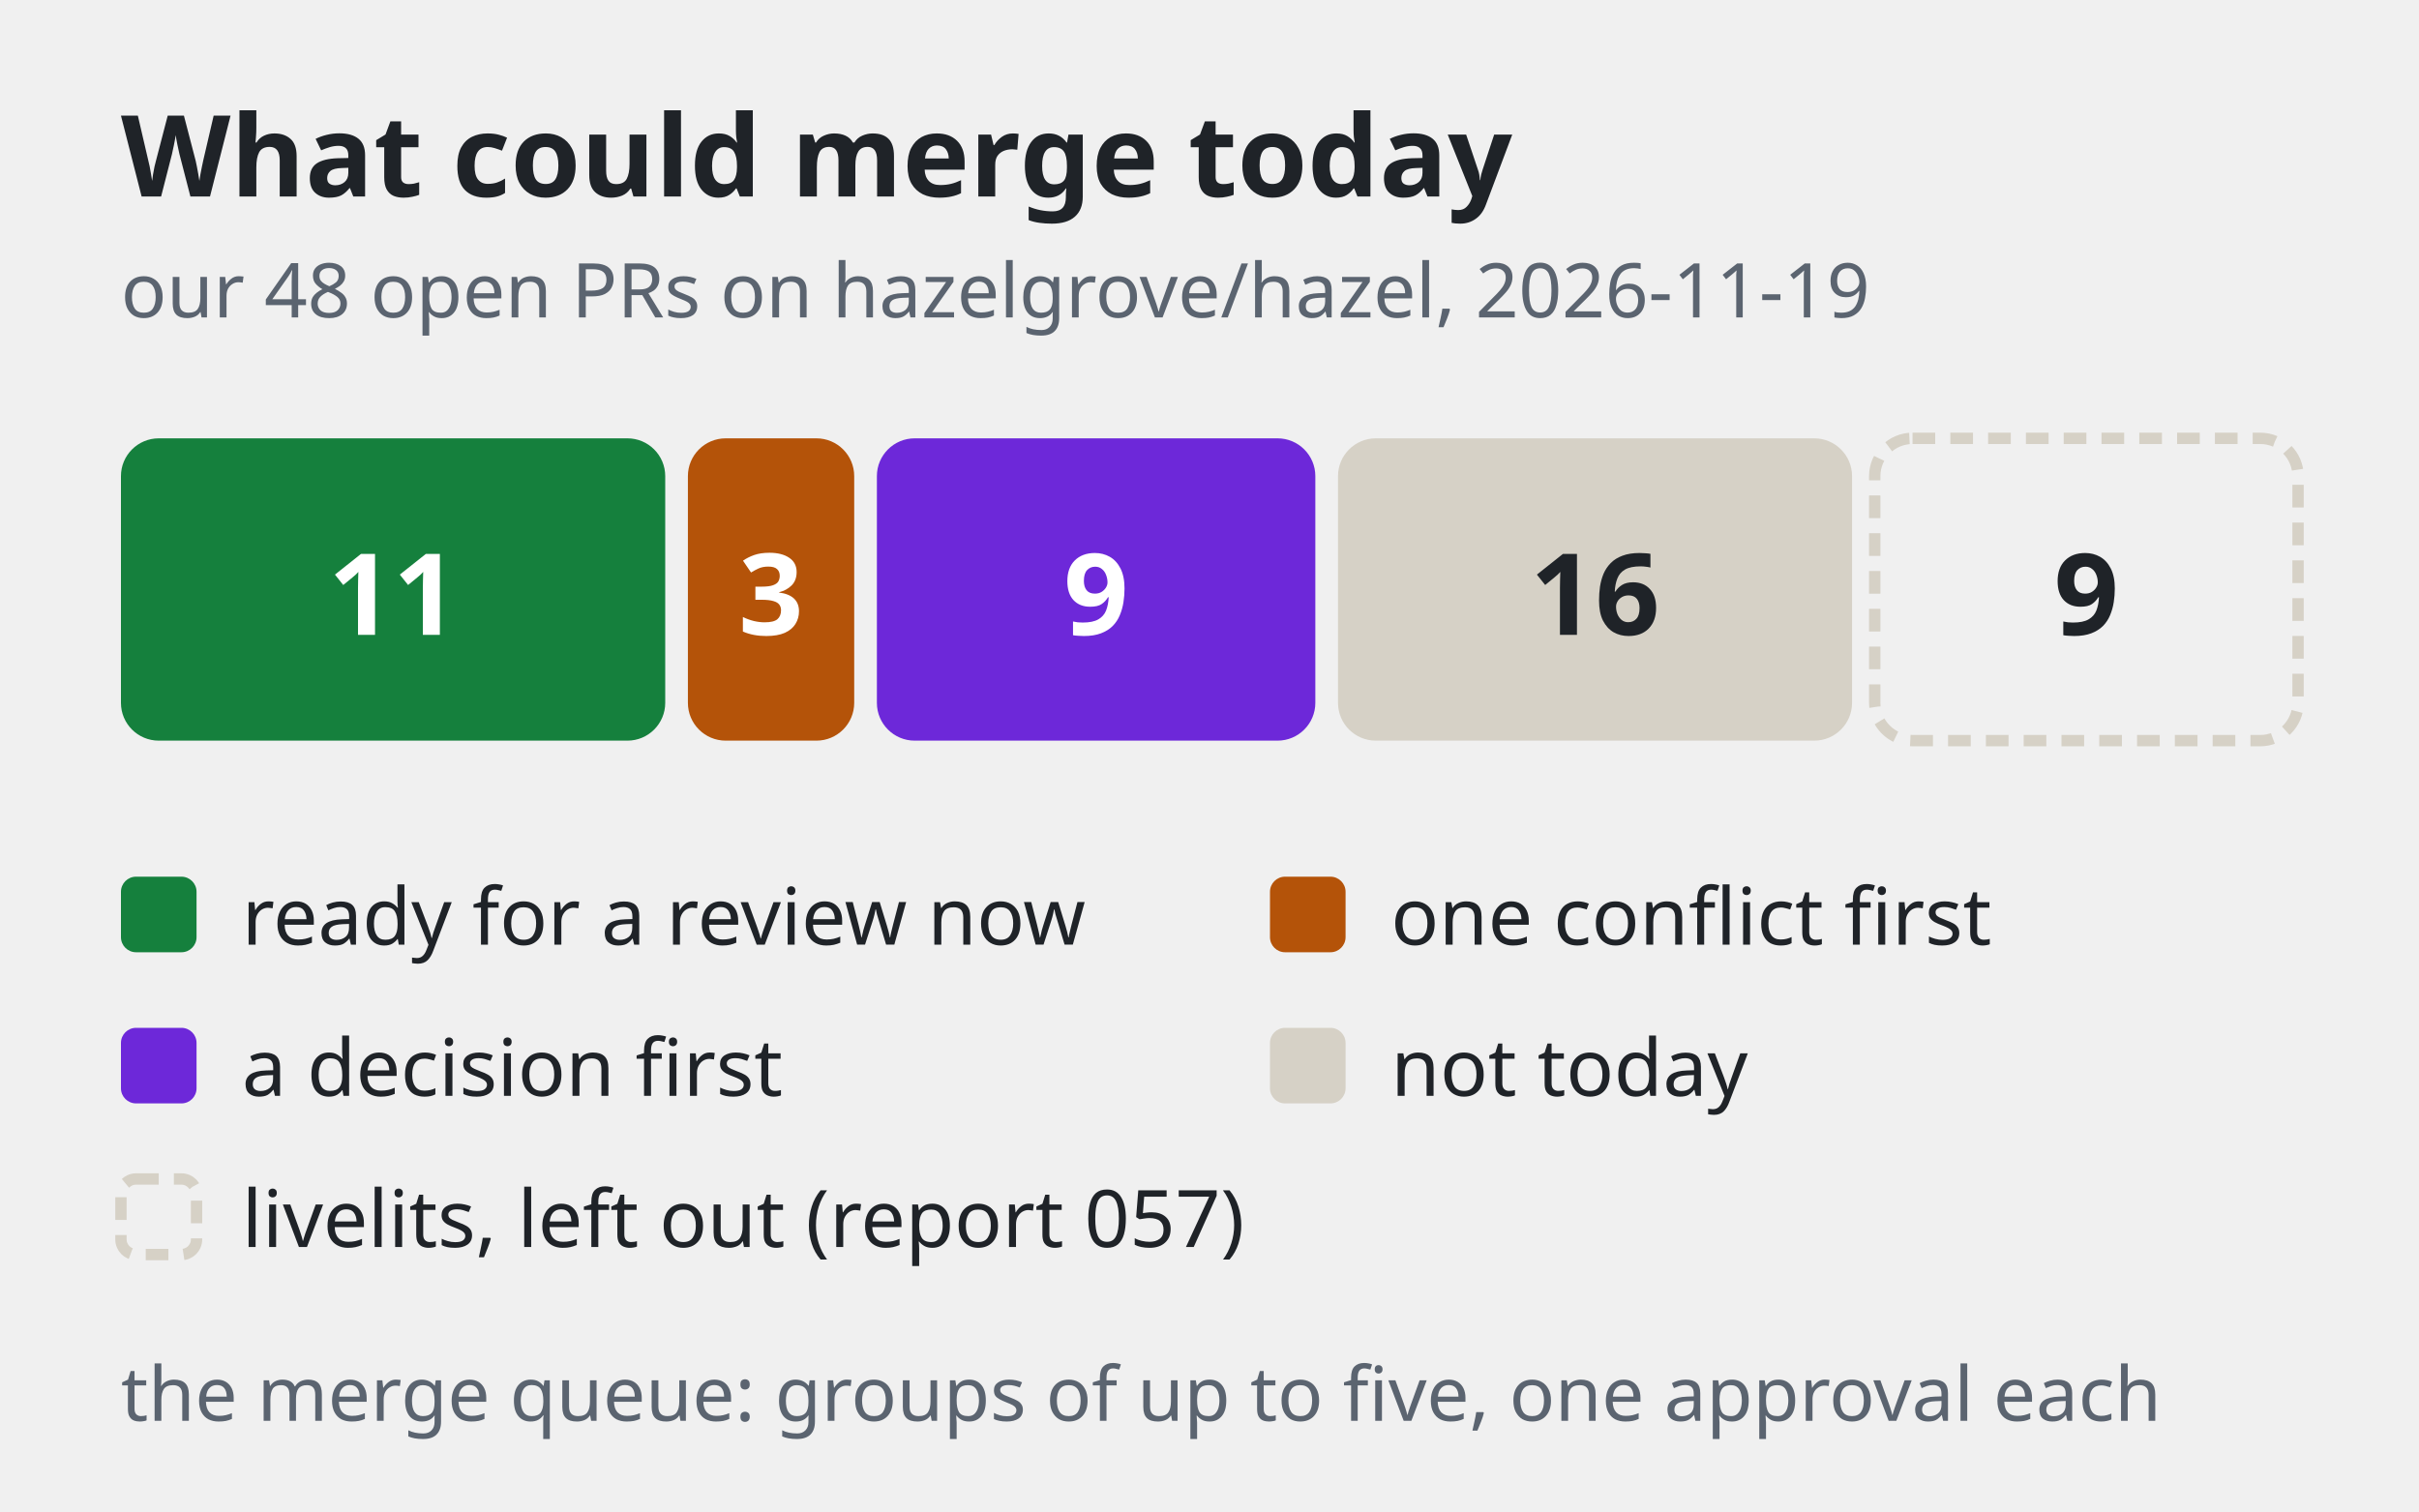
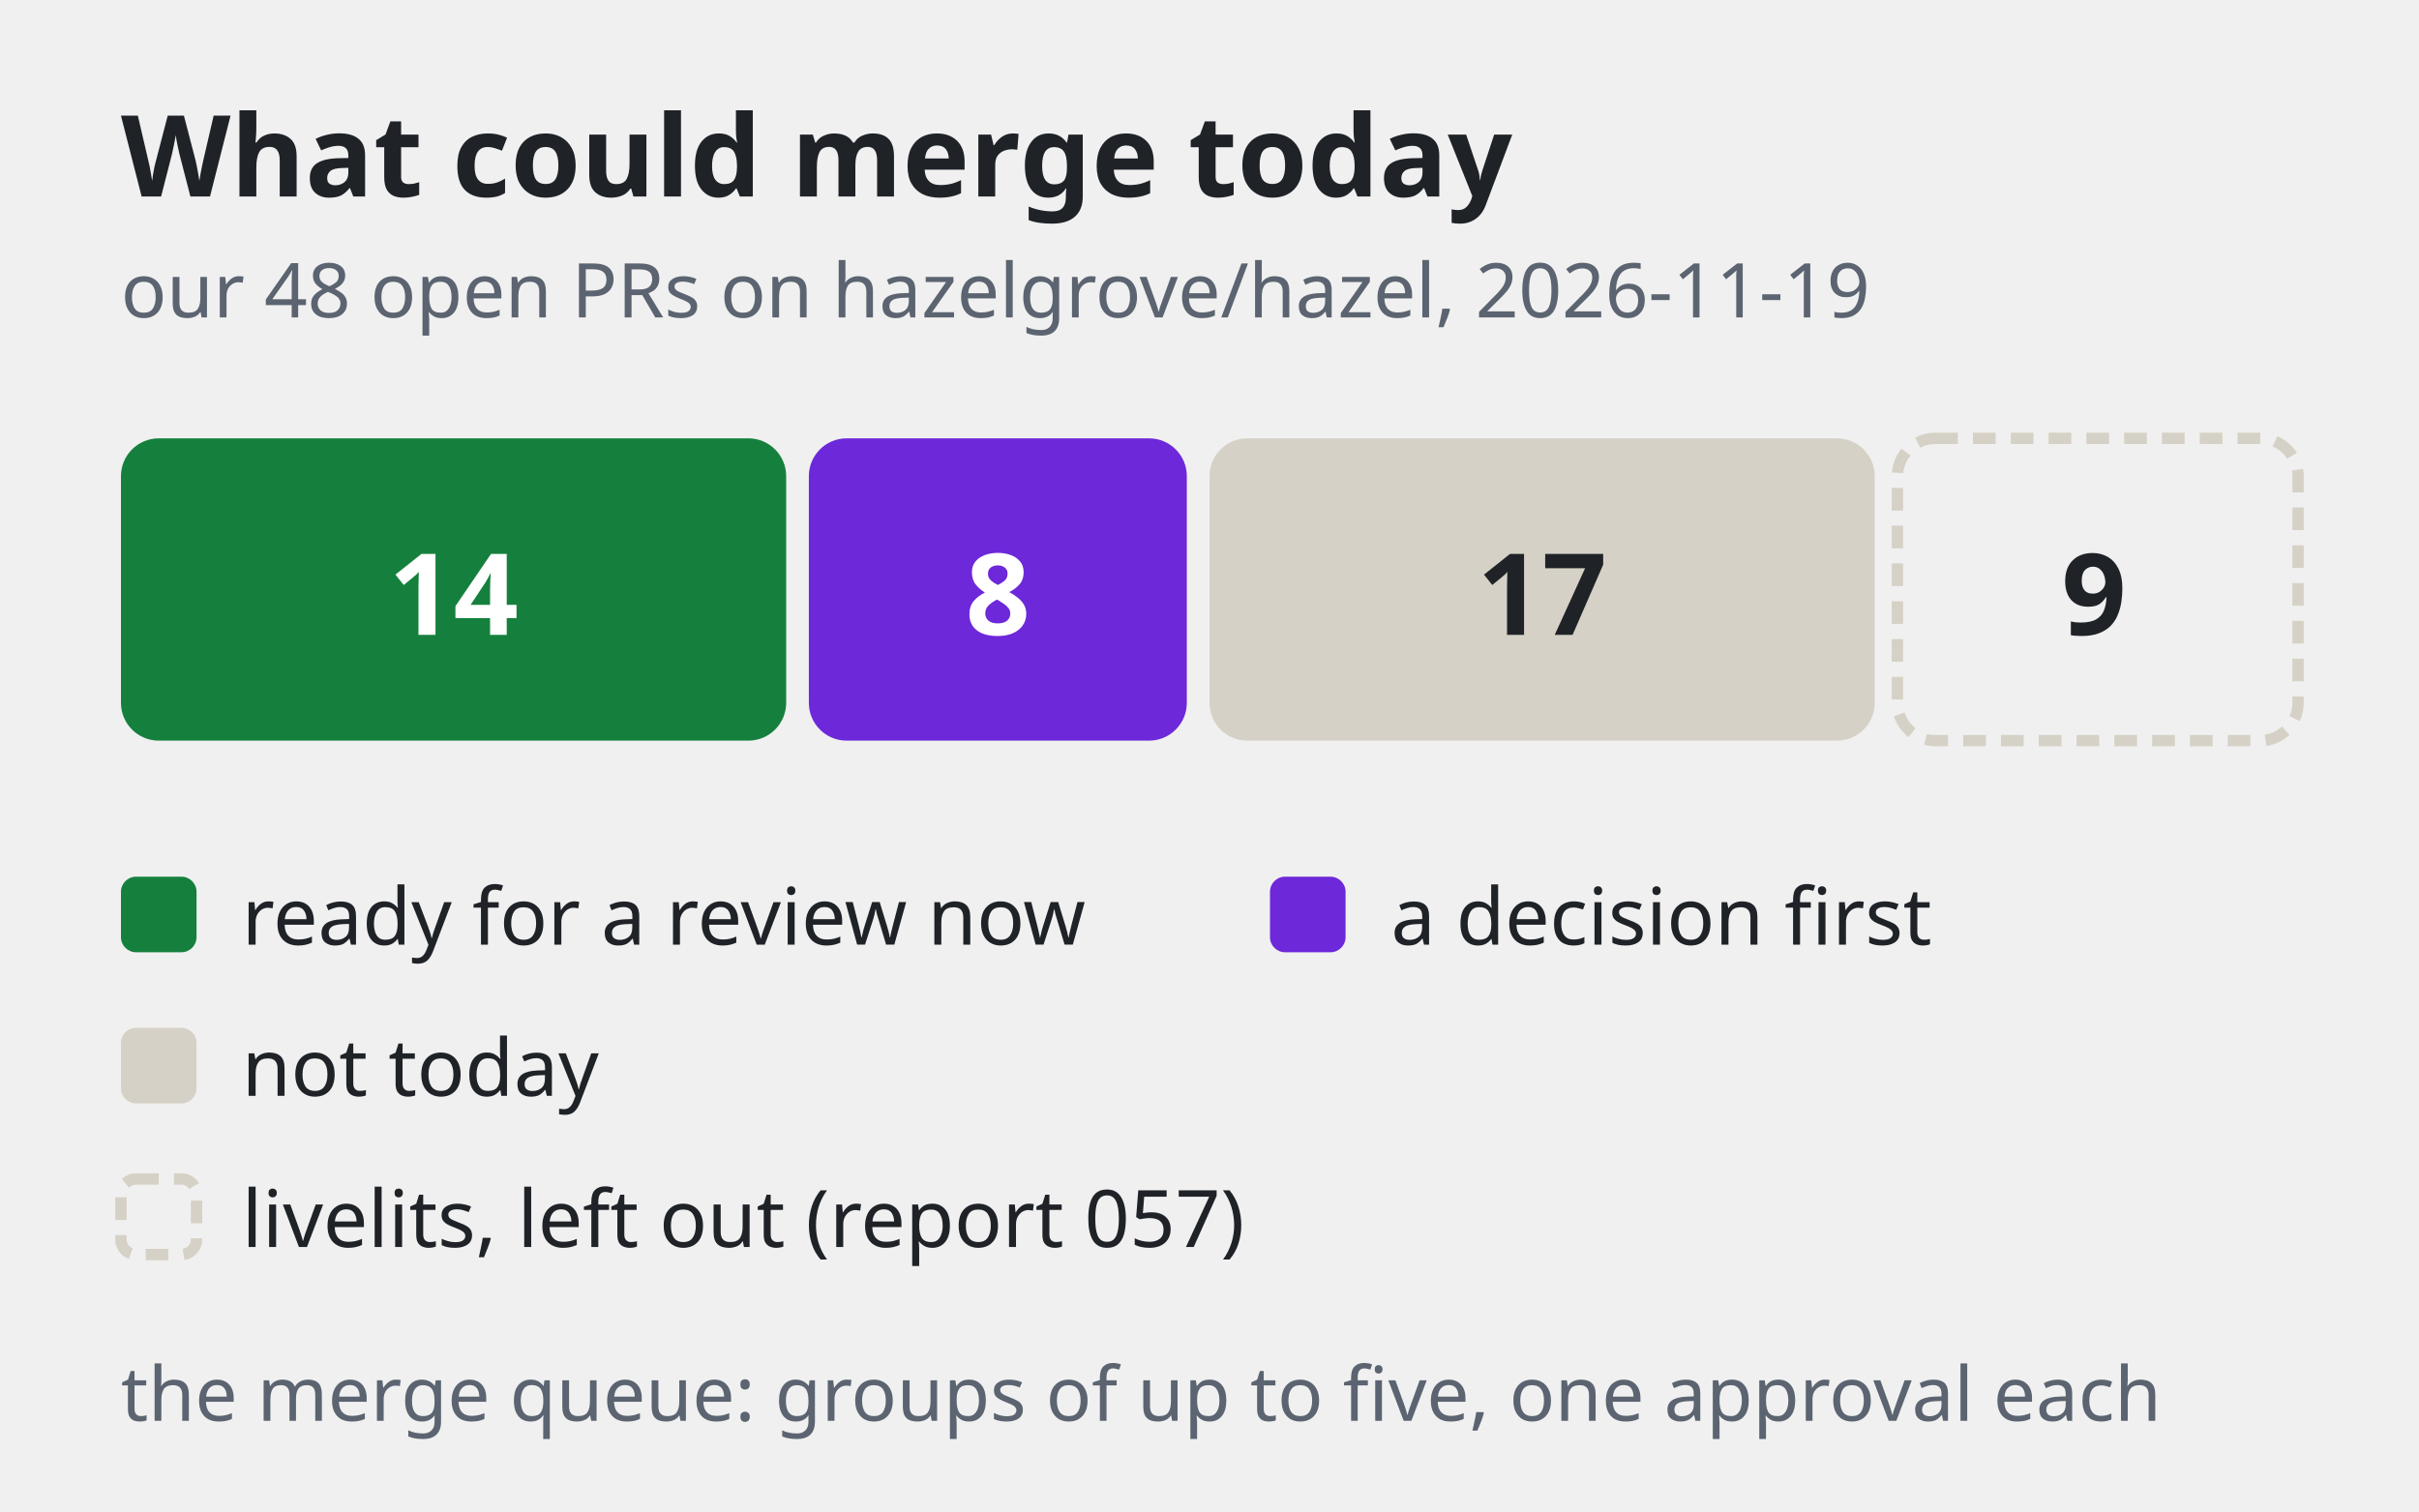
<svg xmlns="http://www.w3.org/2000/svg" viewBox="0 0 320 200" width="320" height="200">
  <style>.h{fill:#1f2328;font:700 15px system-ui,sans-serif}.m{fill:#5b6470;font:10px system-ui,sans-serif}.n{fill:#ffffff;font:700 15px system-ui,sans-serif}.nd{fill:#1f2328;font:700 15px system-ui,sans-serif}.k{fill:#1f2328;font:10.5px system-ui,sans-serif}.g{fill:#15803d}.w{fill:#b45309}.a{fill:#6d28d9}.l{fill:#d6d1c6}.o{fill:none;stroke:#d6d1c6;stroke-width:1.5;stroke-dasharray:3 2}
</style>
  <text class="h" x="16" y="26">What could merge today</text>
  <text class="m" x="16" y="42">our 48 open PRs on hazelgrove/hazel, 2026-11-19</text>
-   <rect class="g" x="16" y="58" width="72" height="40" rx="5" />
-   <text class="n" x="52" y="84" text-anchor="middle">11</text>
-   <rect class="w" x="91" y="58" width="22" height="40" rx="5" />
-   <text class="n" x="102" y="84" text-anchor="middle">3</text>
-   <rect class="a" x="116" y="58" width="58" height="40" rx="5" />
-   <text class="n" x="145" y="84" text-anchor="middle">9</text>
-   <rect class="l" x="177" y="58" width="68" height="40" rx="5" />
-   <text class="nd" x="211" y="84" text-anchor="middle">16</text>
-   <rect class="o" x="248" y="58" width="56" height="40" rx="5" />
-   <text class="nd" x="276" y="84" text-anchor="middle">9</text>
+   <rect class="g" x="16" y="58" width="88" height="40" rx="5" />
+   <text class="n" x="60" y="84" text-anchor="middle">14</text>
+   <rect class="a" x="107" y="58" width="50" height="40" rx="5" />
+   <text class="n" x="132" y="84" text-anchor="middle">8</text>
+   <rect class="l" x="160" y="58" width="88" height="40" rx="5" />
+   <text class="nd" x="204" y="84" text-anchor="middle">17</text>
+   <rect class="o" x="251" y="58" width="53" height="40" rx="5" />
+   <text class="nd" x="277" y="84" text-anchor="middle">9</text>
  <rect class="g" x="16" y="116" width="10" height="10" rx="2" />
  <text class="k" x="32" y="125">ready for a review now</text>
-   <rect class="w" x="168" y="116" width="10" height="10" rx="2" />
-   <text class="k" x="184" y="125">one conflict first</text>
-   <rect class="a" x="16" y="136" width="10" height="10" rx="2" />
-   <text class="k" x="32" y="145">a decision first</text>
-   <rect class="l" x="168" y="136" width="10" height="10" rx="2" />
-   <text class="k" x="184" y="145">not today</text>
+   <rect class="a" x="168" y="116" width="10" height="10" rx="2" />
+   <text class="k" x="184" y="125">a decision first</text>
+   <rect class="l" x="16" y="136" width="10" height="10" rx="2" />
+   <text class="k" x="32" y="145">not today</text>
  <rect class="o" x="16" y="156" width="10" height="10" rx="2" />
  <text class="k" x="32" y="165">livelits, left out (report 057)</text>
  <text class="m" x="16" y="188">the merge queue: groups of up to five, one approval each</text>
</svg>
